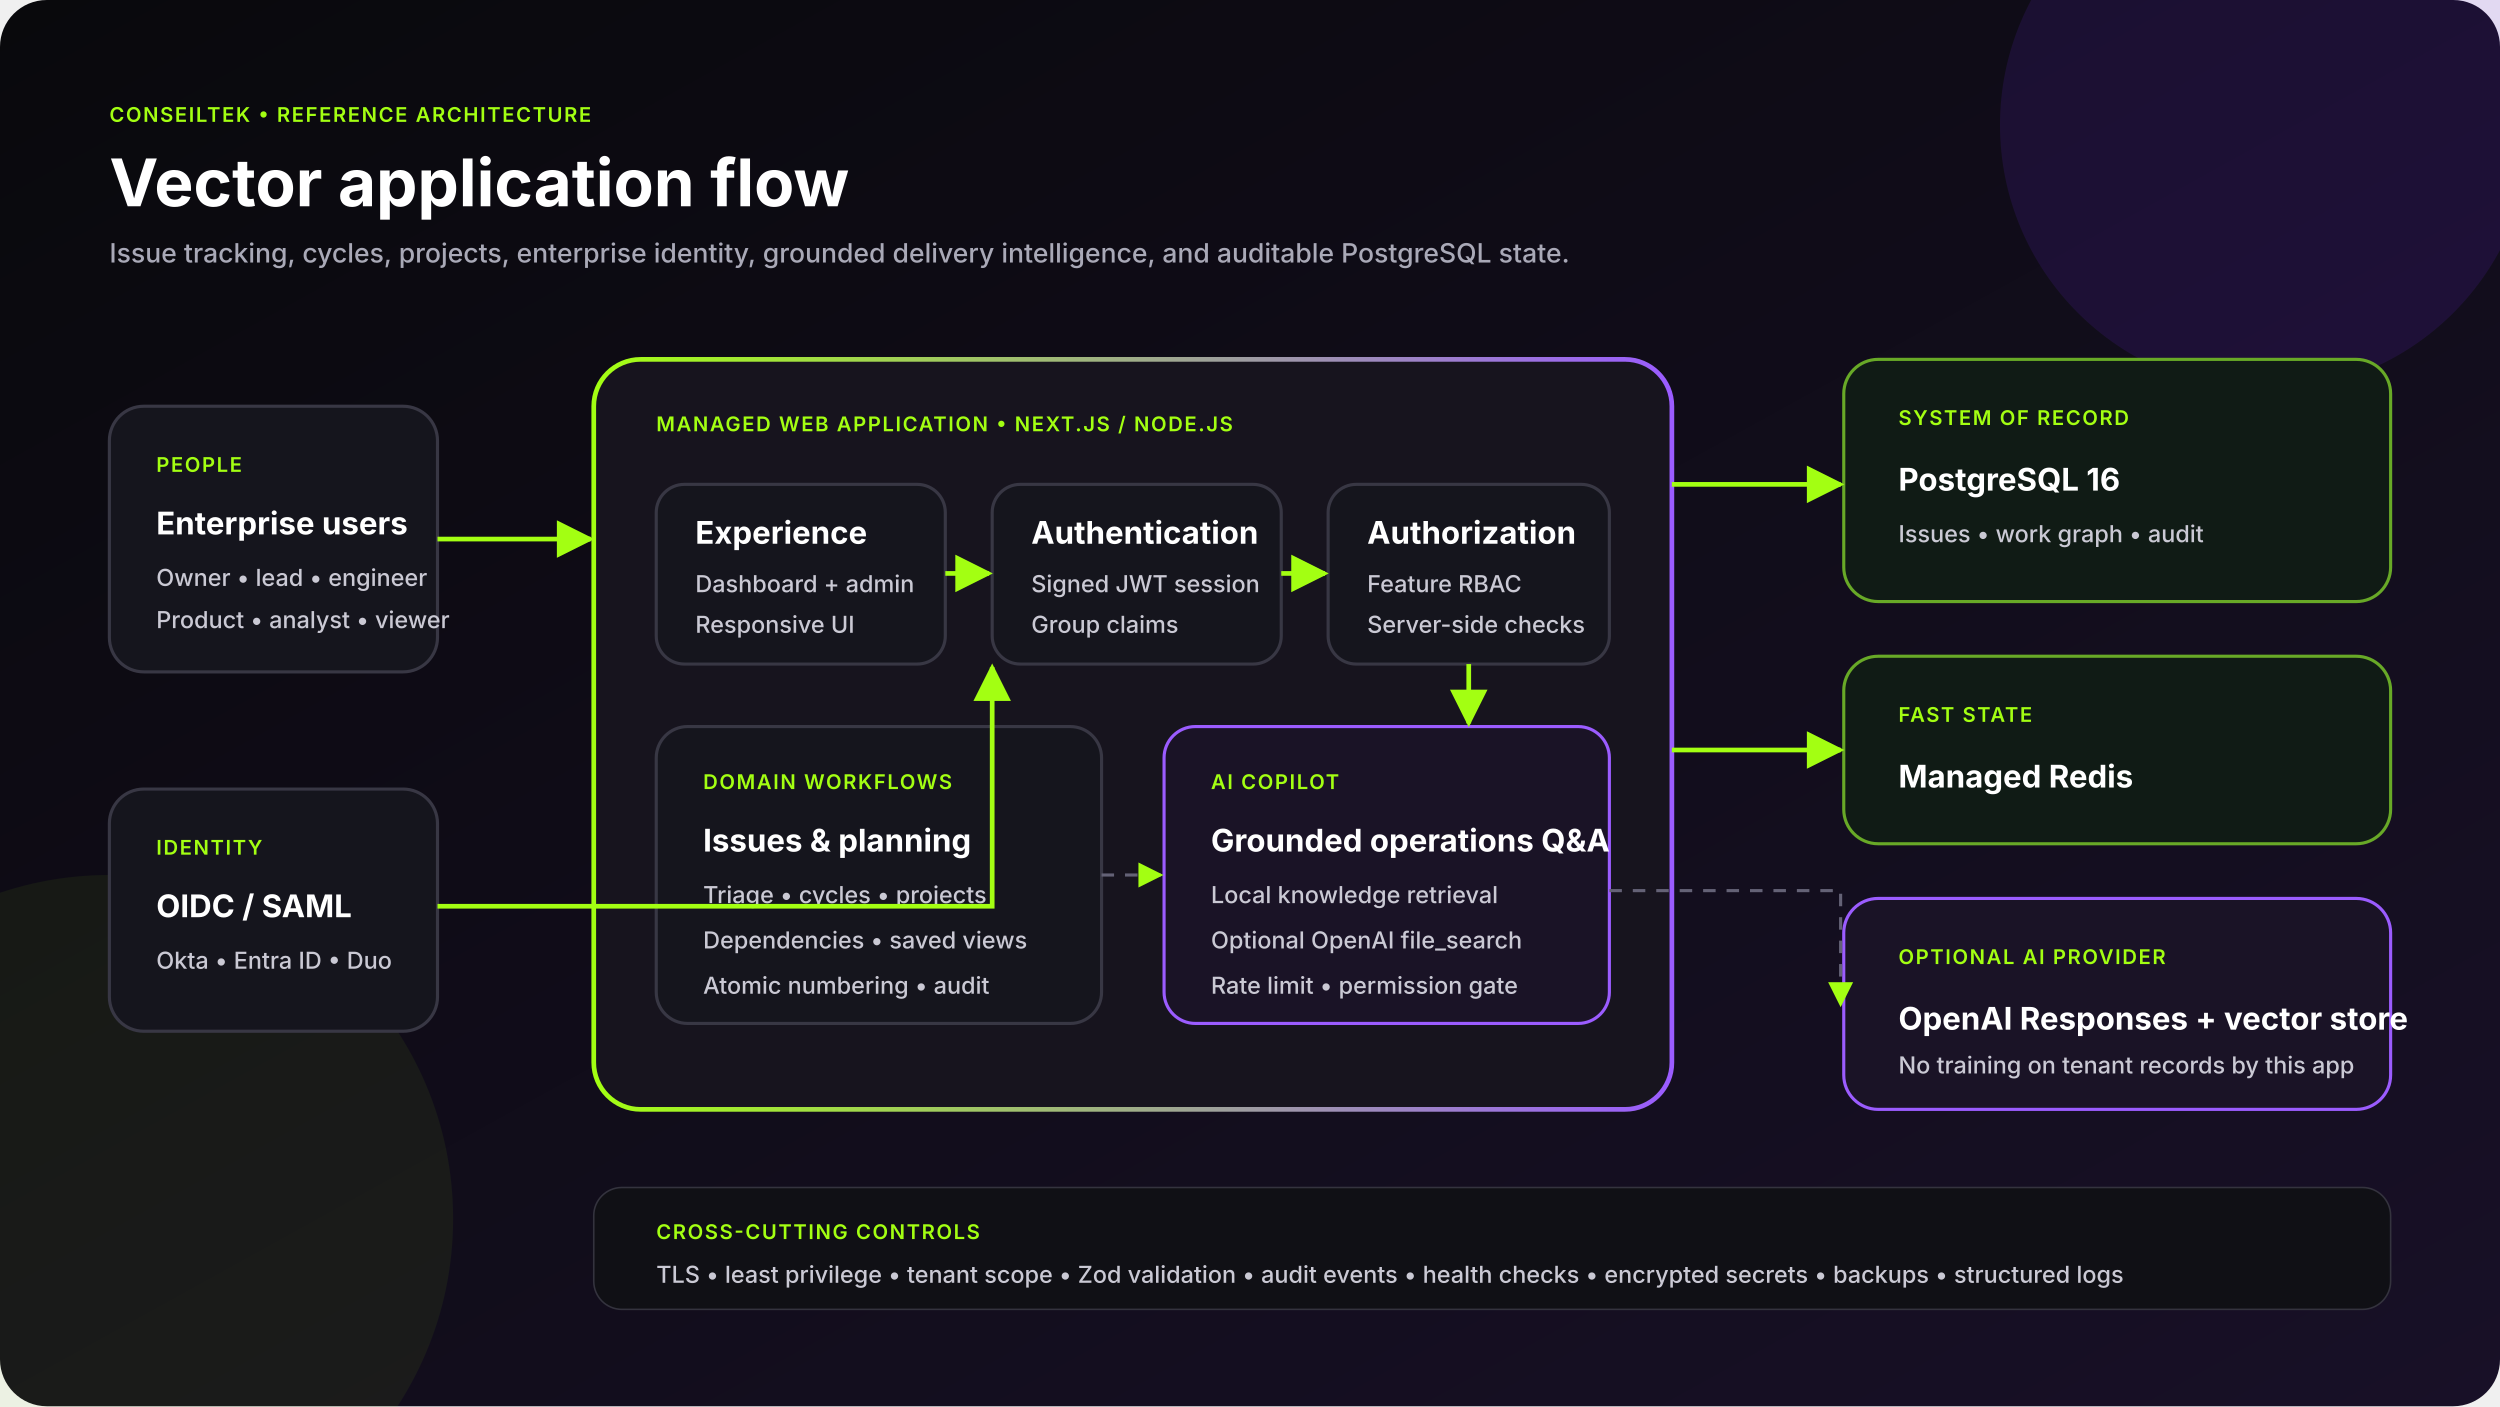
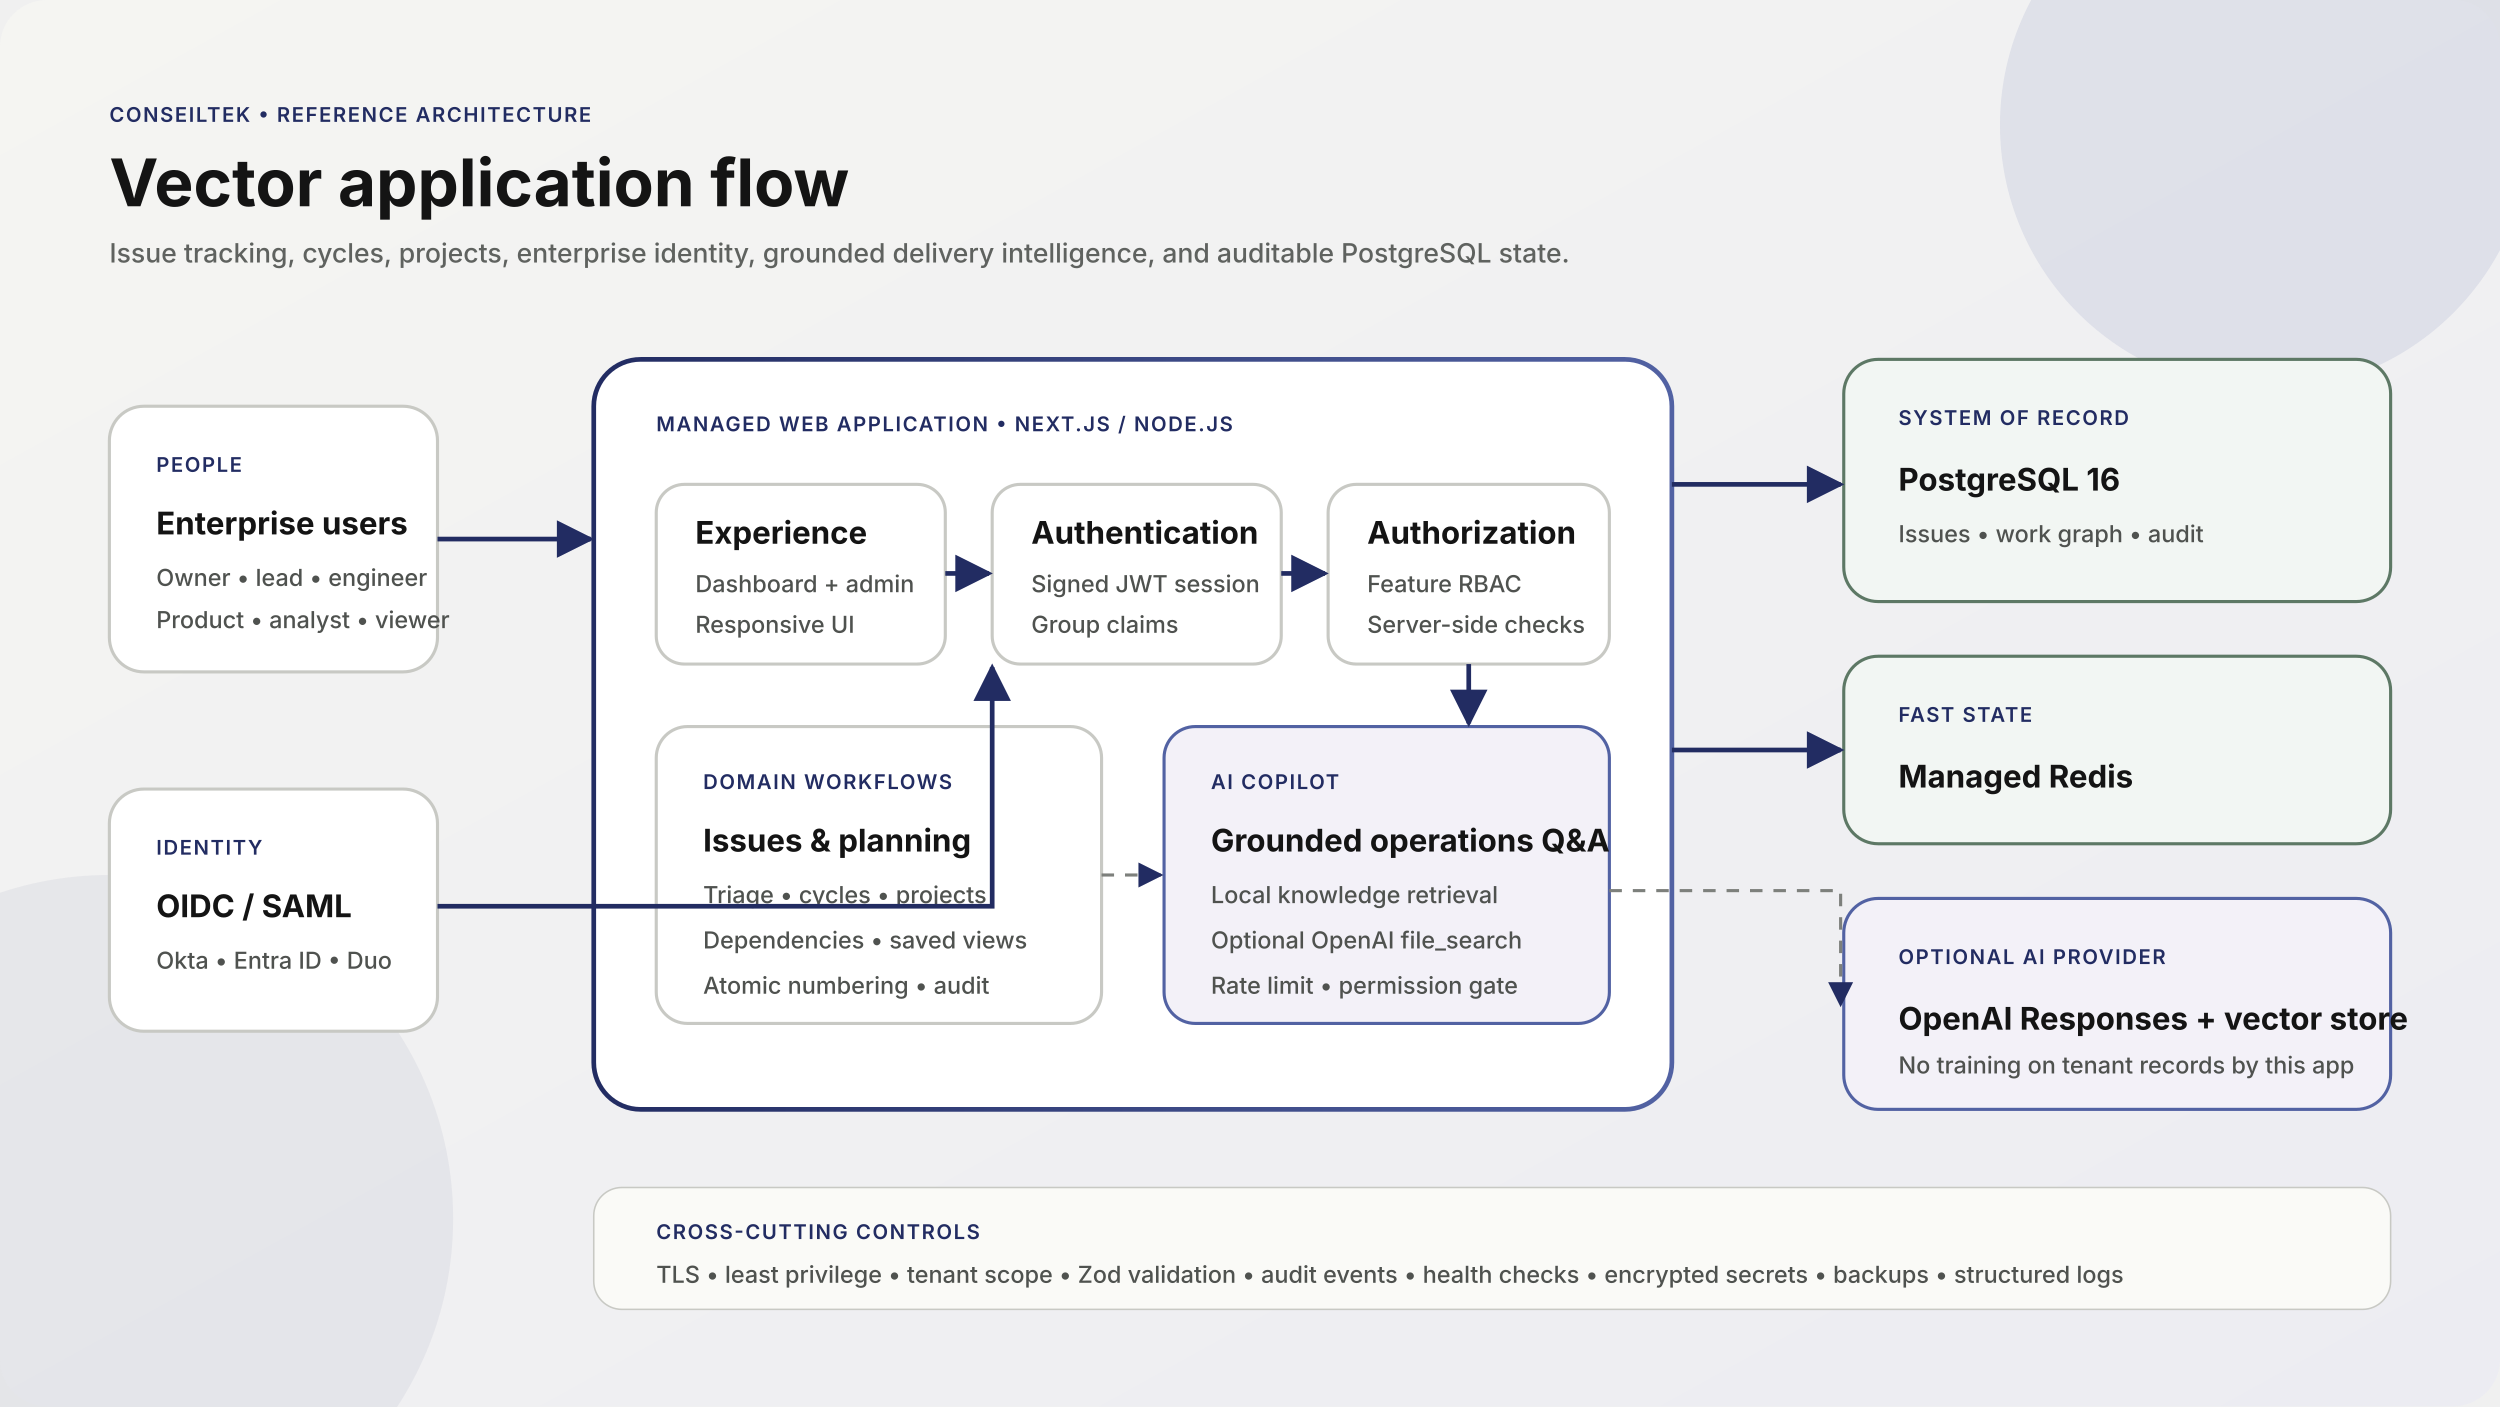
<svg xmlns="http://www.w3.org/2000/svg" width="1600" height="900" viewBox="0 0 1600 900" role="img" aria-labelledby="title desc">
  <defs>
    <linearGradient id="bg" x1="0" y1="0" x2="1" y2="1">
-       <stop stop-color="#09090c" />
-       <stop offset="1" stop-color="#181027" />
+       <stop stop-color="#f5f5f2" />
+       <stop offset="1" stop-color="#ececf2" />
    </linearGradient>
    <linearGradient id="accent" x1="0" y1="0" x2="1" y2="0">
-       <stop stop-color="#a3ff12" />
-       <stop offset="1" stop-color="#9b5cff" />
+       <stop stop-color="#222c62" />
+       <stop offset="1" stop-color="#5262a3" />
    </linearGradient>
    <filter id="glow">
      <feGaussianBlur stdDeviation="6" result="blur" />
      <feMerge>
        <feMergeNode in="blur" />
        <feMergeNode in="SourceGraphic" />
      </feMerge>
    </filter>
    <marker id="arrow" viewBox="0 0 10 10" refX="9" refY="5" markerWidth="8" markerHeight="8" orient="auto-start-reverse">
-       <path d="M0 0l10 5-10 5z" fill="#a3ff12" />
+       <path d="M0 0l10 5-10 5z" fill="#222c62" />
    </marker>
    <style>
-       .title{font:700 42px Inter,Arial,sans-serif;fill:#fff}.sub{font:500 17px Inter,Arial,sans-serif;fill:#a9a9b7}.h{font:700 20px Inter,Arial,sans-serif;fill:#fff}.t{font:500 15px Inter,Arial,sans-serif;fill:#cac9d4}.tiny{font:600 13px Inter,Arial,sans-serif;fill:#a3ff12;letter-spacing:1px}.box{fill:#15151d;stroke:#383744;stroke-width:2}.core{fill:#17141e;stroke:url(#accent);stroke-width:3}.data{fill:#101b15;stroke:#68a927;stroke-width:2}.ai{fill:#1a1326;stroke:#9b5cff;stroke-width:2}.line{fill:none;stroke:#a3ff12;stroke-width:3;marker-end:url(#arrow)}.muted{fill:none;stroke:#646276;stroke-width:2;stroke-dasharray:8 7;marker-end:url(#arrow)}
+       .title{font:700 42px Inter,Arial,sans-serif;fill:#141414}.sub{font:500 17px Inter,Arial,sans-serif;fill:#5f625f}.h{font:700 20px Inter,Arial,sans-serif;fill:#141414}.t{font:500 15px Inter,Arial,sans-serif;fill:#4f524f}.tiny{font:600 13px Inter,Arial,sans-serif;fill:#222c62;letter-spacing:1px}.box{fill:#ffffff;stroke:#c8c9c4;stroke-width:2}.core{fill:#ffffff;stroke:url(#accent);stroke-width:3}.data{fill:#f2f6f3;stroke:#5d7865;stroke-width:2}.ai{fill:#f3f1f8;stroke:#5262a3;stroke-width:2}.line{fill:none;stroke:#222c62;stroke-width:3;marker-end:url(#arrow)}.muted{fill:none;stroke:#7d807c;stroke-width:2;stroke-dasharray:8 7;marker-end:url(#arrow)}
    </style>
  </defs>
  <rect width="1600" height="900" rx="30" fill="url(#bg)" />
-   <circle cx="1450" cy="80" r="170" fill="#7b2cff" opacity=".12" />
-   <circle cx="70" cy="780" r="220" fill="#a3ff12" opacity=".06" />
+   <circle cx="1450" cy="80" r="170" fill="#5262a3" opacity=".12" />
+   <circle cx="70" cy="780" r="220" fill="#222c62" opacity=".06" />
  <text x="70" y="78" class="tiny">CONSEILTEK • REFERENCE ARCHITECTURE</text>
  <text x="70" y="132" class="title">Vector application flow</text>
  <text x="70" y="168" class="sub">Issue tracking, cycles, projects, enterprise identity, grounded delivery intelligence, and auditable PostgreSQL state.</text>
  <rect x="70" y="260" width="210" height="170" rx="22" class="box" />
  <text x="100" y="302" class="tiny">PEOPLE</text>
  <text x="100" y="342" class="h">Enterprise users</text>
  <text x="100" y="375" class="t">Owner • lead • engineer</text>
  <text x="100" y="402" class="t">Product • analyst • viewer</text>
  <rect x="70" y="505" width="210" height="155" rx="22" class="box" />
  <text x="100" y="547" class="tiny">IDENTITY</text>
  <text x="100" y="587" class="h">OIDC / SAML</text>
  <text x="100" y="620" class="t">Okta • Entra ID • Duo</text>
  <rect x="380" y="230" width="690" height="480" rx="30" class="core" />
  <text x="420" y="276" class="tiny">MANAGED WEB APPLICATION • NEXT.JS / NODE.JS</text>
  <rect x="420" y="310" width="185" height="115" rx="18" class="box" />
  <text x="445" y="348" class="h">Experience</text>
  <text x="445" y="379" class="t">Dashboard + admin</text>
  <text x="445" y="405" class="t">Responsive UI</text>
  <rect x="635" y="310" width="185" height="115" rx="18" class="box" />
  <text x="660" y="348" class="h">Authentication</text>
  <text x="660" y="379" class="t">Signed JWT session</text>
  <text x="660" y="405" class="t">Group claims</text>
  <rect x="850" y="310" width="180" height="115" rx="18" class="box" />
  <text x="875" y="348" class="h">Authorization</text>
  <text x="875" y="379" class="t">Feature RBAC</text>
  <text x="875" y="405" class="t">Server-side checks</text>
  <rect x="420" y="465" width="285" height="190" rx="20" class="box" />
  <text x="450" y="505" class="tiny">DOMAIN WORKFLOWS</text>
  <text x="450" y="545" class="h">Issues &amp; planning</text>
  <text x="450" y="578" class="t">Triage • cycles • projects</text>
  <text x="450" y="607" class="t">Dependencies • saved views</text>
  <text x="450" y="636" class="t">Atomic numbering • audit</text>
  <rect x="745" y="465" width="285" height="190" rx="20" class="ai" />
  <text x="775" y="505" class="tiny">AI COPILOT</text>
  <text x="775" y="545" class="h">Grounded operations Q&amp;A</text>
  <text x="775" y="578" class="t">Local knowledge retrieval</text>
  <text x="775" y="607" class="t">Optional OpenAI file_search</text>
  <text x="775" y="636" class="t">Rate limit • permission gate</text>
  <rect x="1180" y="230" width="350" height="155" rx="22" class="data" />
  <text x="1215" y="272" class="tiny">SYSTEM OF RECORD</text>
  <text x="1215" y="314" class="h">PostgreSQL 16</text>
  <text x="1215" y="347" class="t">Issues • work graph • audit</text>
  <rect x="1180" y="420" width="350" height="120" rx="22" class="data" />
  <text x="1215" y="462" class="tiny">FAST STATE</text>
  <text x="1215" y="504" class="h">Managed Redis</text>
  <rect x="1180" y="575" width="350" height="135" rx="22" class="ai" />
  <text x="1215" y="617" class="tiny">OPTIONAL AI PROVIDER</text>
  <text x="1215" y="659" class="h">OpenAI Responses + vector store</text>
  <text x="1215" y="687" class="t">No training on tenant records by this app</text>
  <path d="M280 345H378" class="line" />
  <path d="M280 580H635V427" class="line" />
  <path d="M1070 310H1178" class="line" />
  <path d="M1070 480H1178" class="line" />
  <path d="M1030 570H1178V643" class="muted" />
  <path d="M605 367H633" class="line" />
  <path d="M820 367H848" class="line" />
  <path d="M940 425V463" class="line" />
  <path d="M705 560H743" class="muted" />
-   <rect x="380" y="760" width="1150" height="78" rx="18" fill="#101015" stroke="#34333e" />
+   <rect x="380" y="760" width="1150" height="78" rx="18" fill="#fafaf7" stroke="#c8c9c4" />
  <text x="420" y="793" class="tiny">CROSS-CUTTING CONTROLS</text>
  <text x="420" y="821" class="t">TLS • least privilege • tenant scope • Zod validation • audit events • health checks • encrypted secrets • backups • structured logs</text>
</svg>
